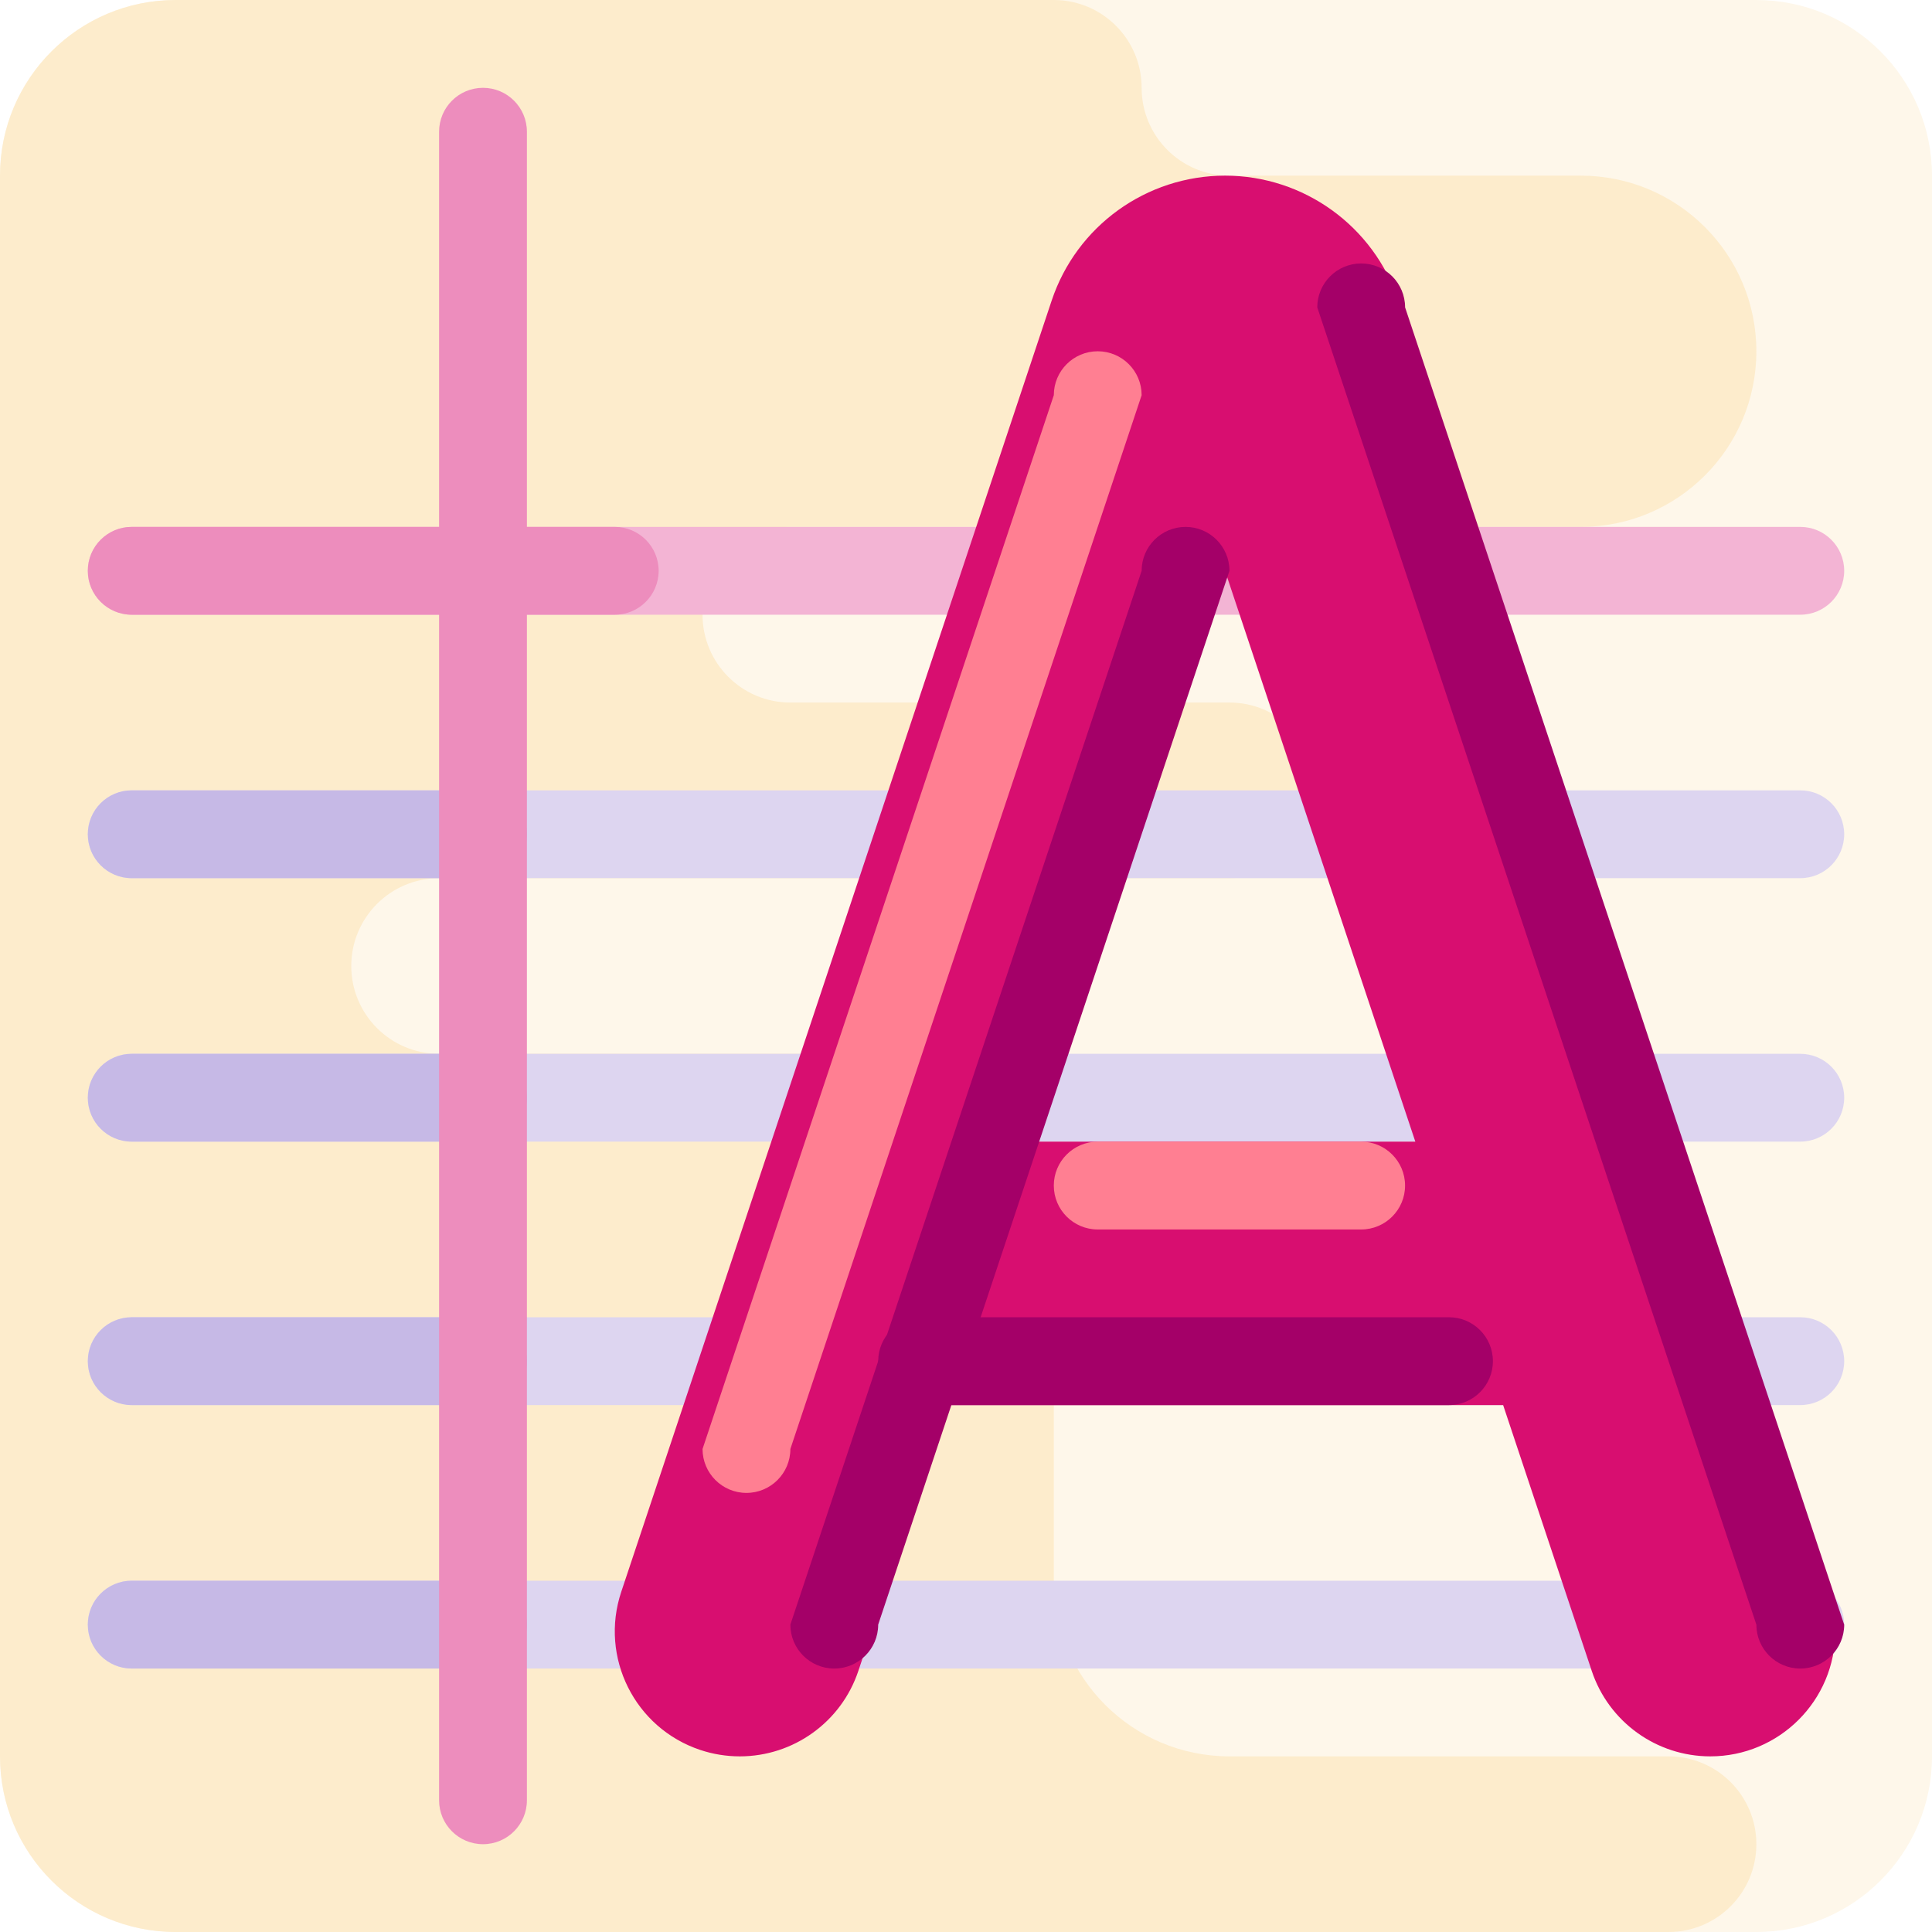
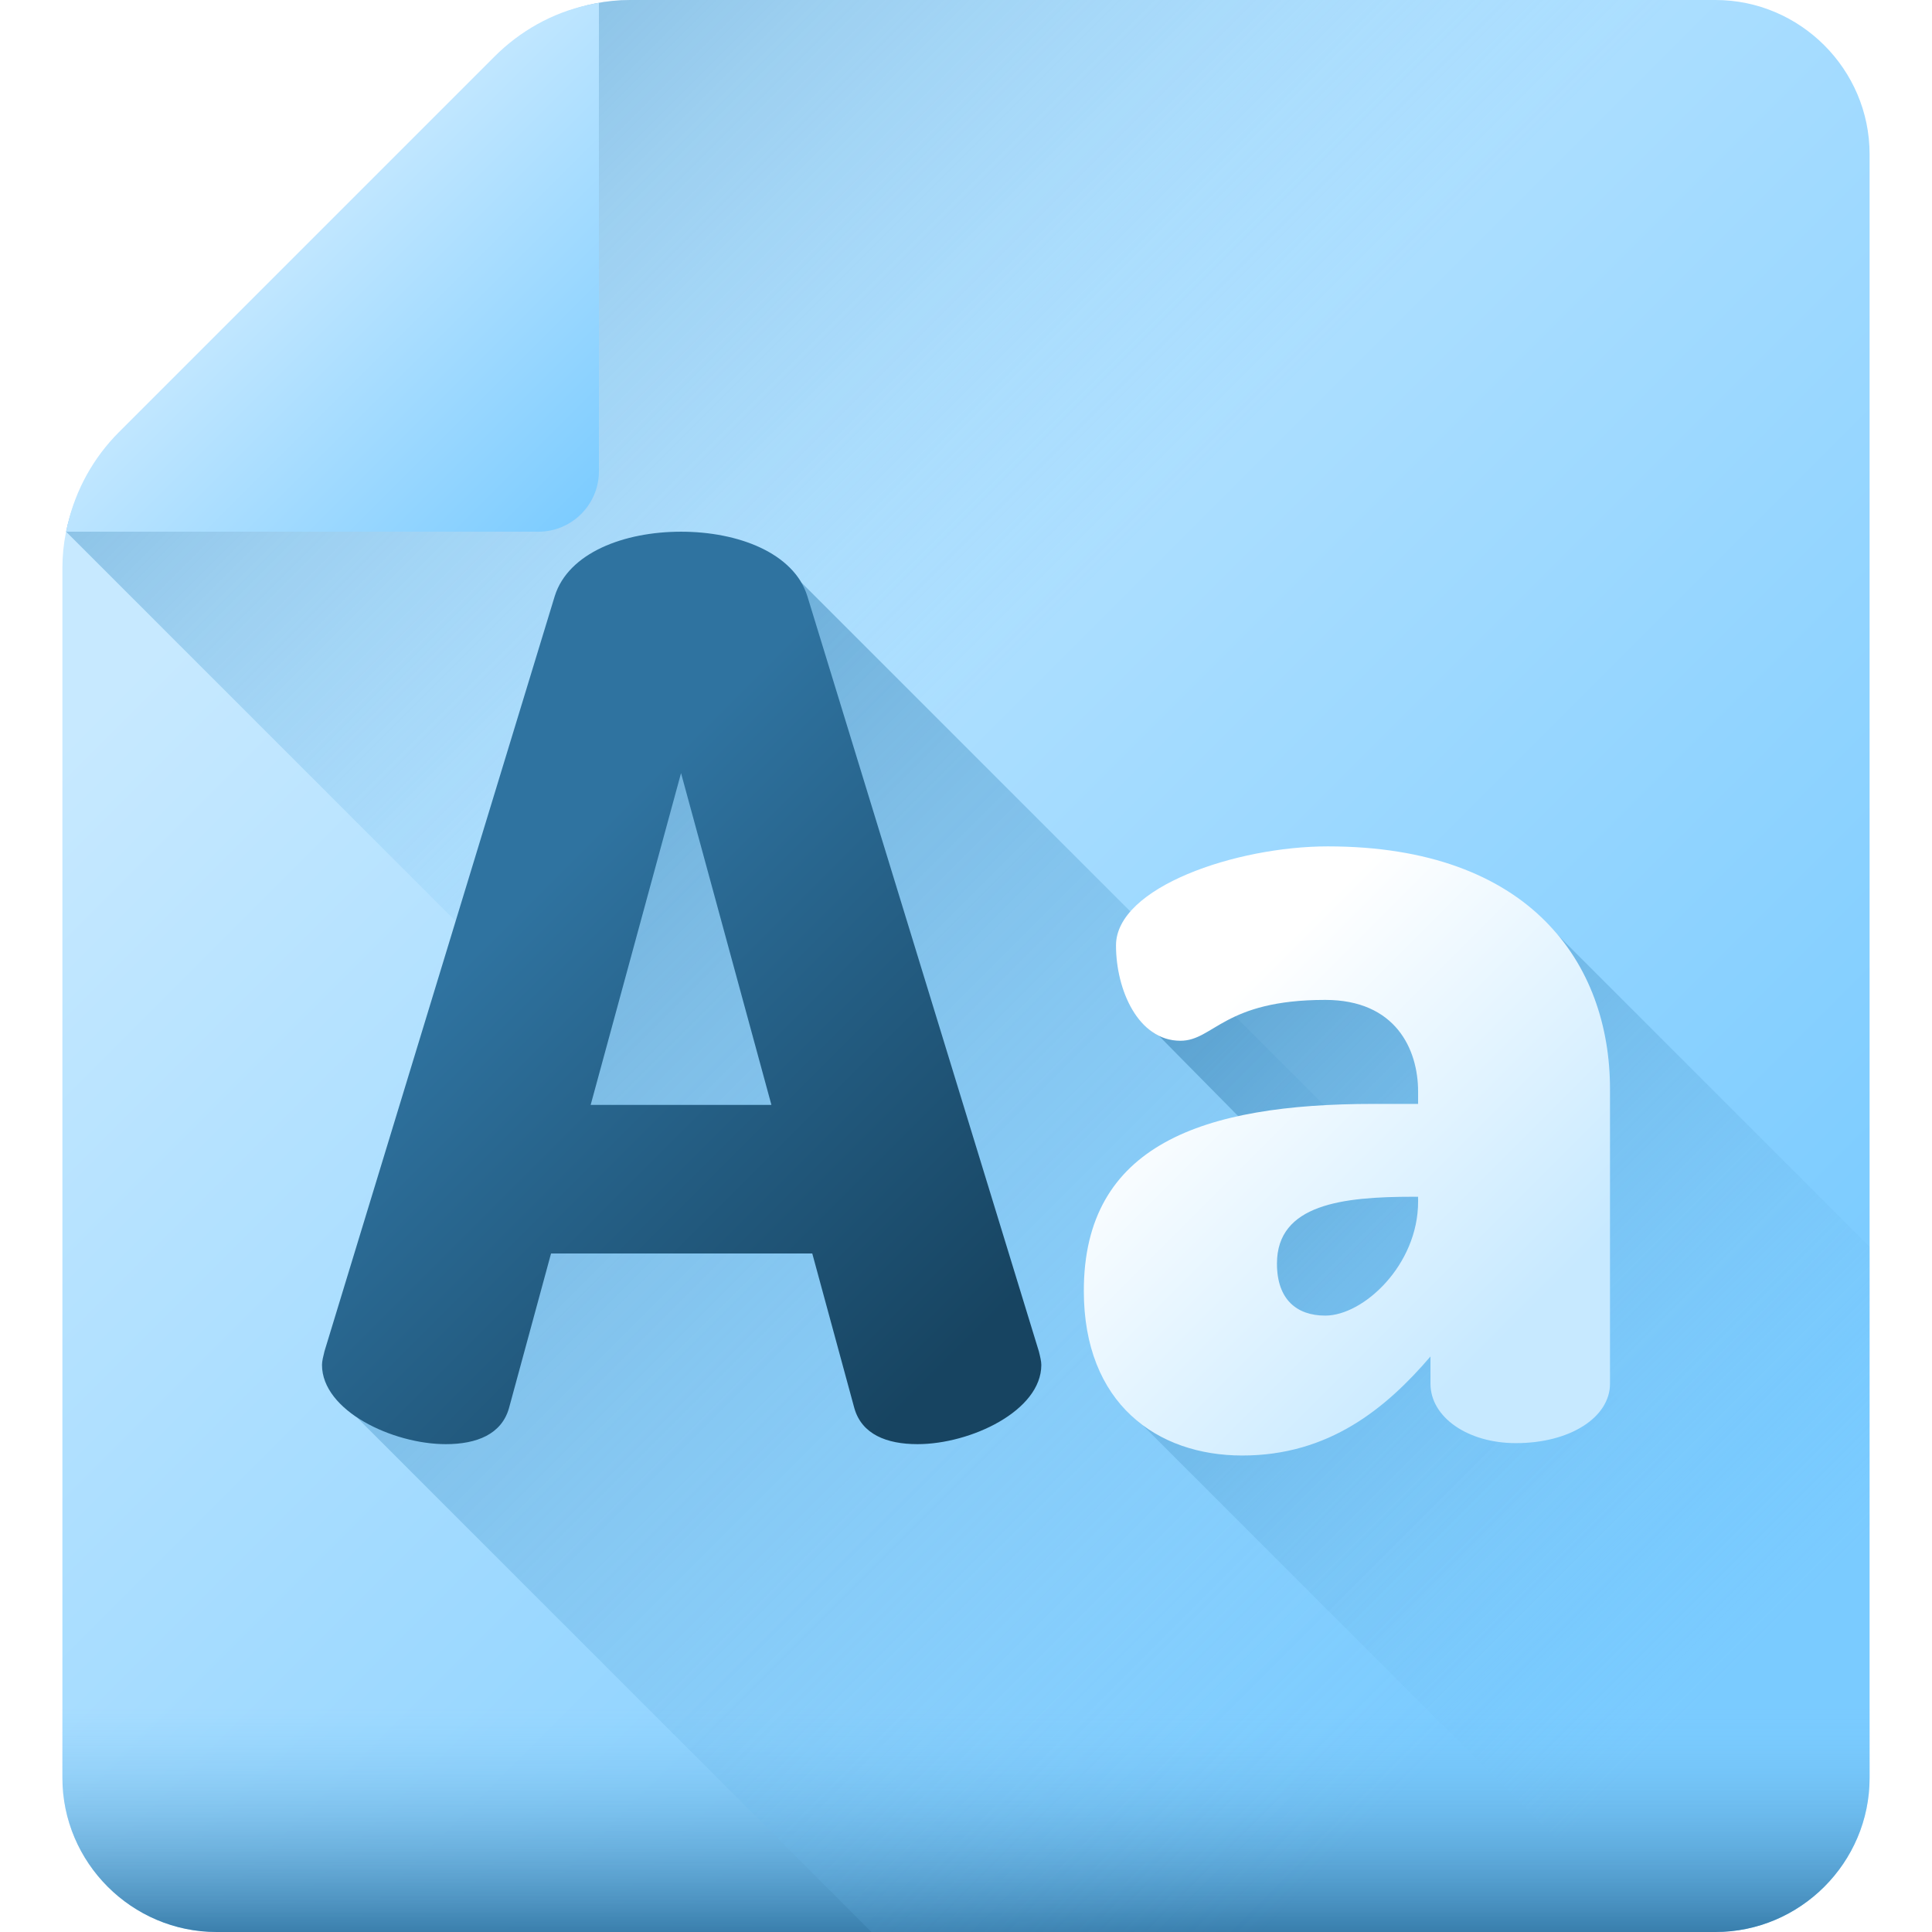
- <svg xmlns="http://www.w3.org/2000/svg" version="1.1" id="Capa_1" x="0px" y="0px" viewBox="0 0 469.334 469.334" style="enable-background:new 0 0 469.334 469.334;" xml:space="preserve">
-   <path style="fill:#FEF7EA;" d="M426.667,469.334H42.671c-23.564,0-42.667-19.103-42.667-42.667V42.671  c0-23.564,19.103-42.667,42.667-42.667h383.996c23.564,0,42.667,19.103,42.667,42.667v383.996  C469.334,450.231,450.231,469.334,426.667,469.334z" />
-   <path style="fill:#FDECCC;" d="M426.667,448c0,11.782-9.551,21.333-21.333,21.333l0,0H42.667C19.103,469.333,0,450.231,0,426.667  l0,0v-384C0,19.103,19.102,0,42.667,0c0,0,0,0,0,0H256c11.782,0,21.333,9.551,21.333,21.333s9.551,21.333,21.333,21.333c0,0,0,0,0,0  H384c23.564,0,42.667,19.103,42.667,42.667v0C426.667,108.898,407.564,128,384,128l0,0H192c-11.782,0-21.333,9.551-21.333,21.333  c0,0,0,0,0,0c0,11.782,9.551,21.333,21.333,21.333c0,0,0,0,0,0h106.667c11.782,0,21.333,9.551,21.333,21.333l0,0  c0,11.782-9.551,21.333-21.333,21.333c0,0,0,0,0,0h-192c-11.782,0-21.333,9.551-21.333,21.333c0,0,0,0,0,0  c0,11.782,9.551,21.333,21.333,21.333c0,0,0,0,0,0h106.667C236.898,256,256,275.103,256,298.667v0V384  c0,23.564,19.102,42.667,42.667,42.667h106.667C417.115,426.667,426.667,436.218,426.667,448L426.667,448z" />
-   <path style="fill:#F3B4D4;" d="M32.001,127.997h405.336c5.891,0,10.667,4.776,10.667,10.667v0c0,5.891-4.776,10.667-10.667,10.667  H32.001c-5.891,0-10.667-4.776-10.667-10.667v0C21.334,132.772,26.109,127.997,32.001,127.997z" />
-   <path style="fill:#ED8DBD;" d="M32.001,127.997h117.336c5.891,0,10.667,4.776,10.667,10.667v0c0,5.891-4.776,10.667-10.667,10.667  H32.001c-5.891,0-10.667-4.776-10.667-10.667v0C21.334,132.772,26.109,127.997,32.001,127.997z" />
-   <path style="fill:#DDD5F0;" d="M32.001,191.997h405.336c5.891,0,10.667,4.776,10.667,10.667v0c0,5.891-4.776,10.667-10.667,10.667  H32.001c-5.891,0-10.667-4.776-10.667-10.667v0C21.334,196.772,26.109,191.997,32.001,191.997z" />
-   <path style="fill:#C6B9E6;" d="M32.001,191.997h85.336c5.891,0,10.667,4.776,10.667,10.667v0c0,5.891-4.776,10.667-10.667,10.667  H32.001c-5.891,0-10.667-4.776-10.667-10.667v0C21.334,196.772,26.109,191.997,32.001,191.997z" />
+ <svg xmlns="http://www.w3.org/2000/svg" xmlns:xlink="http://www.w3.org/1999/xlink" id="Capa_1" enable-background="new 0 0 510 510" height="512" viewBox="0 0 510 510" width="512">
+   <linearGradient id="lg1">
+     <stop offset="0" stop-color="#c7e9ff" />
+     <stop offset="1" stop-color="#7acbff" />
+   </linearGradient>
+   <linearGradient id="SVGID_1_" gradientUnits="userSpaceOnUse" x1="106.174" x2="421.57" xlink:href="#lg1" y1="106.174" y2="421.57" />
+   <linearGradient id="lg2">
+     <stop offset="0" stop-color="#7acbff" stop-opacity="0" />
+     <stop offset="1" stop-color="#2f73a0" />
+   </linearGradient>
+   <linearGradient id="SVGID_2_" gradientUnits="userSpaceOnUse" x1="307.567" x2="23.742" xlink:href="#lg2" y1="134.211" y2="-149.614" />
+   <linearGradient id="SVGID_3_" gradientUnits="userSpaceOnUse" x1="74.381" x2="156.222" xlink:href="#lg1" y1="57.151" y2="138.992" />
+   <linearGradient id="SVGID_4_" gradientUnits="userSpaceOnUse" x1="255" x2="255" xlink:href="#lg2" y1="450.888" y2="514.198" />
+   <linearGradient id="SVGID_5_" gradientUnits="userSpaceOnUse" x1="366.71" x2="-21.569" xlink:href="#lg2" y1="477.69" y2="89.411" />
+   <linearGradient id="SVGID_6_" gradientUnits="userSpaceOnUse" x1="471.857" x2="236.39" xlink:href="#lg2" y1="427.011" y2="191.544" />
+   <linearGradient id="SVGID_7_" gradientUnits="userSpaceOnUse" x1="132.609" x2="249.869" y1="243.674" y2="360.934">
+     <stop offset="0" stop-color="#2f73a0" />
+     <stop offset="1" stop-color="#174461" />
+   </linearGradient>
+   <linearGradient id="SVGID_8_" gradientUnits="userSpaceOnUse" x1="316.416" x2="397.668" y1="271.584" y2="352.836">
+     <stop offset="0" stop-color="#fff" />
+     <stop offset="1" stop-color="#c7e9ff" />
+   </linearGradient>
  <g>
-     <path style="fill:#DDD5F0;" d="M32.001,255.997h405.336c5.891,0,10.667,4.776,10.667,10.666l0,0   c0,5.891-4.776,10.667-10.667,10.667H32.001c-5.891,0-10.667-4.776-10.667-10.667l0,0   C21.334,260.772,26.109,255.997,32.001,255.997z" />
-     <path style="fill:#DDD5F0;" d="M32.001,319.997h405.336c5.891,0,10.667,4.776,10.667,10.667l0,0   c0,5.891-4.776,10.667-10.667,10.667H32.001c-5.891,0-10.667-4.776-10.667-10.667l0,0   C21.334,324.772,26.109,319.997,32.001,319.997z" />
-     <path style="fill:#DDD5F0;" d="M32.001,383.997h405.336c5.891,0,10.667,4.776,10.667,10.667l0,0   c0,5.891-4.776,10.667-10.667,10.667H32.001c-5.891,0-10.667-4.776-10.667-10.667l0,0   C21.334,388.772,26.109,383.997,32.001,383.997z" />
+     <g>
+       <path d="m452.826 0h-286.474c-12.495 0-24.478 4.964-33.314 13.799l-102.766 102.766c-8.835 8.835-13.799 20.819-13.799 33.314v319.419c0 22.386 18.316 40.701 40.701 40.701h395.664c22.379 0 40.689-18.31 40.689-40.689v-428.609c0-22.385-18.316-40.701-40.701-40.701z" fill="url(#SVGID_1_)" />
+       <path d="m452.826 0h-286.474c-12.495 0-24.479 4.964-33.314 13.799l-102.766 102.767c-6.555 6.555-10.973 14.845-12.82 23.789l369.645 369.645h65.741c22.379 0 40.689-18.31 40.689-40.689v-428.61c0-22.385-18.316-40.701-40.701-40.701z" fill="url(#SVGID_2_)" />
+       <path d="m17.869 138.449c-.151.654-.29 1.291-.417 1.905h124.668c8.828 0 15.984-7.156 15.984-15.984v-123.628c-.974.173-1.998.377-3.054.61-9.294 2.055-17.767 6.834-24.497 13.564l-99.143 99.143c-6.703 6.703-11.411 15.154-13.541 24.39z" fill="url(#SVGID_3_)" />
+       <path d="m16.473 429.824v39.475c0 22.386 18.316 40.701 40.701 40.701h395.664c22.379 0 40.689-18.31 40.689-40.689v-39.488h-477.054z" fill="url(#SVGID_4_)" />
+     </g>
+     <path d="m493.527 469.311v-33.56l-282.049-282.048c-5.293-8.972-18.365-11.347-31.701-11.347-15.033 0-27.738 3.554-31.334 14.993l-60.789 199.36c-.326 1.307-.653 2.615-.653 3.595 0 5.4 1.718 10.145 7.082 13.746l135.95 135.95h222.805c22.379 0 40.689-18.31 40.689-40.689z" fill="url(#SVGID_5_)" />
+     <path d="m493.527 469.311v-140.194l-82.207-82.206c-11.65-14.022-31.258-21.486-60.836-21.486-24.185 0-53.886 8.784-53.886 24.144 0 9.575 1.896 20.231 9.336 23.867l21.906 22.201c-25.078 5.512-39.737 17.88-39.737 45.114 0 16.747 4.114 28.416 13.483 35.416l133.832 133.833h17.42c22.379 0 40.689-18.31 40.689-40.689z" fill="url(#SVGID_6_)" />
+     <g>
+       <path d="m85 360.304c0-.98.327-2.288.653-3.595l60.789-199.36c3.596-11.439 18.303-16.994 33.335-16.994 15.034 0 29.741 5.556 33.335 16.994l61.116 199.36c.327 1.307.653 2.615.653 3.595 0 12.092-18.628 20.916-32.681 20.916-8.172 0-14.707-2.615-16.668-9.478l-11.112-40.852h-68.959l-11.111 40.853c-1.961 6.863-8.497 9.478-16.668 9.478-14.054-.001-32.682-8.825-32.682-20.917zm118.636-68.633-23.859-87.587-23.858 87.587z" fill="url(#SVGID_7_)" />
+       <path d="m425 287.481v77.783c0 8.824-10.458 15.687-24.838 15.687-12.746 0-22.551-6.863-22.551-15.687v-7.19c-11.766 13.727-26.799 26.146-49.676 26.146-22.551 0-41.833-13.727-41.833-43.467 0-38.564 31.375-49.35 76.474-49.35h11.766v-3.268c0-11.112-5.882-24.185-24.511-24.185-26.8 0-29.414 10.785-38.239 10.785-11.111 0-16.995-13.399-16.995-25.165 0-15.36 31.702-26.146 55.887-26.146 53.6 0 74.516 31.048 74.516 64.057zm-50.658 28.432h-1.308c-18.628 0-35.949 1.961-35.949 17.649 0 9.477 5.229 13.726 12.746 13.726 10.131 0 24.511-13.399 24.511-30.067z" fill="url(#SVGID_8_)" />
+     </g>
  </g>
-   <g>
-     <path style="fill:#C6B9E6;" d="M32.001,255.997h85.336c5.891,0,10.667,4.776,10.667,10.666l0,0c0,5.891-4.776,10.667-10.667,10.667   H32.001c-5.891,0-10.667-4.776-10.667-10.667l0,0C21.334,260.772,26.109,255.997,32.001,255.997z" />
-     <path style="fill:#C6B9E6;" d="M32.001,319.997h85.336c5.891,0,10.667,4.776,10.667,10.667l0,0c0,5.891-4.776,10.667-10.667,10.667   H32.001c-5.891,0-10.667-4.776-10.667-10.667l0,0C21.334,324.772,26.109,319.997,32.001,319.997z" />
-     <path style="fill:#C6B9E6;" d="M32.001,383.997h85.336c5.891,0,10.667,4.776,10.667,10.667l0,0c0,5.891-4.776,10.667-10.667,10.667   H32.001c-5.891,0-10.667-4.776-10.667-10.667l0,0C21.334,388.772,26.109,383.997,32.001,383.997z" />
-   </g>
-   <path style="fill:#ED8DBD;" d="M117.333,21.334L117.333,21.334c5.891,0,10.667,4.776,10.667,10.667v405.336  c0,5.891-4.776,10.667-10.667,10.667l0,0c-5.891,0-10.667-4.776-10.667-10.667V32.001C106.667,26.109,111.442,21.334,117.333,21.334  z" />
-   <path style="fill:#D80E70;" d="M415.476,426.667L415.476,426.667c16.766,0,30.358-13.592,30.358-30.358  c0-3.263-0.526-6.505-1.558-9.6L339.714,73.025c-6.043-18.129-23.009-30.358-42.119-30.358h0c-19.11,0-36.076,12.228-42.119,30.358  L150.914,386.709c-5.302,15.906,3.294,33.098,19.2,38.4c3.095,1.032,6.337,1.558,9.6,1.558h0c13.067,0,24.668-8.362,28.8-20.758  l21.525-64.575h135.112l21.525,64.575C390.808,418.305,402.409,426.667,415.476,426.667z M251.373,277.333l46.223-138.667  l46.223,138.667H251.373z" />
-   <path style="fill:#A40068;" d="M288,128c-5.891,0-10.667,4.776-10.667,10.667c0,0,0,0,0,0l-85.333,256  c0,5.891,4.776,10.667,10.667,10.667c0,0,0,0,0,0c5.891,0,10.667-4.776,10.667-10.667l0,0l85.333-256  C298.667,132.776,293.891,128,288,128L288,128z" />
-   <path style="fill:#FF7F92;" d="M266.667,85.333C260.776,85.333,256,90.109,256,96l-85.333,256c0,5.891,4.776,10.667,10.667,10.667h0  c5.891,0,10.667-4.776,10.667-10.667l0,0l85.333-256C277.333,90.109,272.558,85.333,266.667,85.333L266.667,85.333z" />
-   <g>
-     <path style="fill:#A40068;" d="M224.004,319.997H352c5.891,0,10.667,4.776,10.667,10.667l0,0c0,5.891-4.776,10.667-10.667,10.667   H224.004c-5.891,0-10.667-4.776-10.667-10.667l0,0C213.337,324.772,218.112,319.997,224.004,319.997z" />
-     <path style="fill:#A40068;" d="M330.667,64c5.891,0,10.667,4.776,10.667,10.667v0l106.667,320c0,5.891-4.776,10.667-10.667,10.667   c-5.891,0-10.667-4.776-10.667-10.667l0,0L320,74.667C320,68.776,324.776,64,330.667,64L330.667,64L330.667,64z" />
-   </g>
-   <path style="fill:#FF7F92;" d="M266.664,277.337h63.996c5.891,0,10.667,4.776,10.667,10.667l0,0c0,5.891-4.776,10.667-10.667,10.667  h-63.996c-5.891,0-10.667-4.776-10.667-10.667l0,0C255.997,282.112,260.772,277.337,266.664,277.337z" />
-   <g>
- </g>
-   <g>
- </g>
-   <g>
- </g>
-   <g>
- </g>
-   <g>
- </g>
-   <g>
- </g>
-   <g>
- </g>
-   <g>
- </g>
-   <g>
- </g>
-   <g>
- </g>
-   <g>
- </g>
-   <g>
- </g>
-   <g>
- </g>
-   <g>
- </g>
-   <g>
- </g>
</svg>
